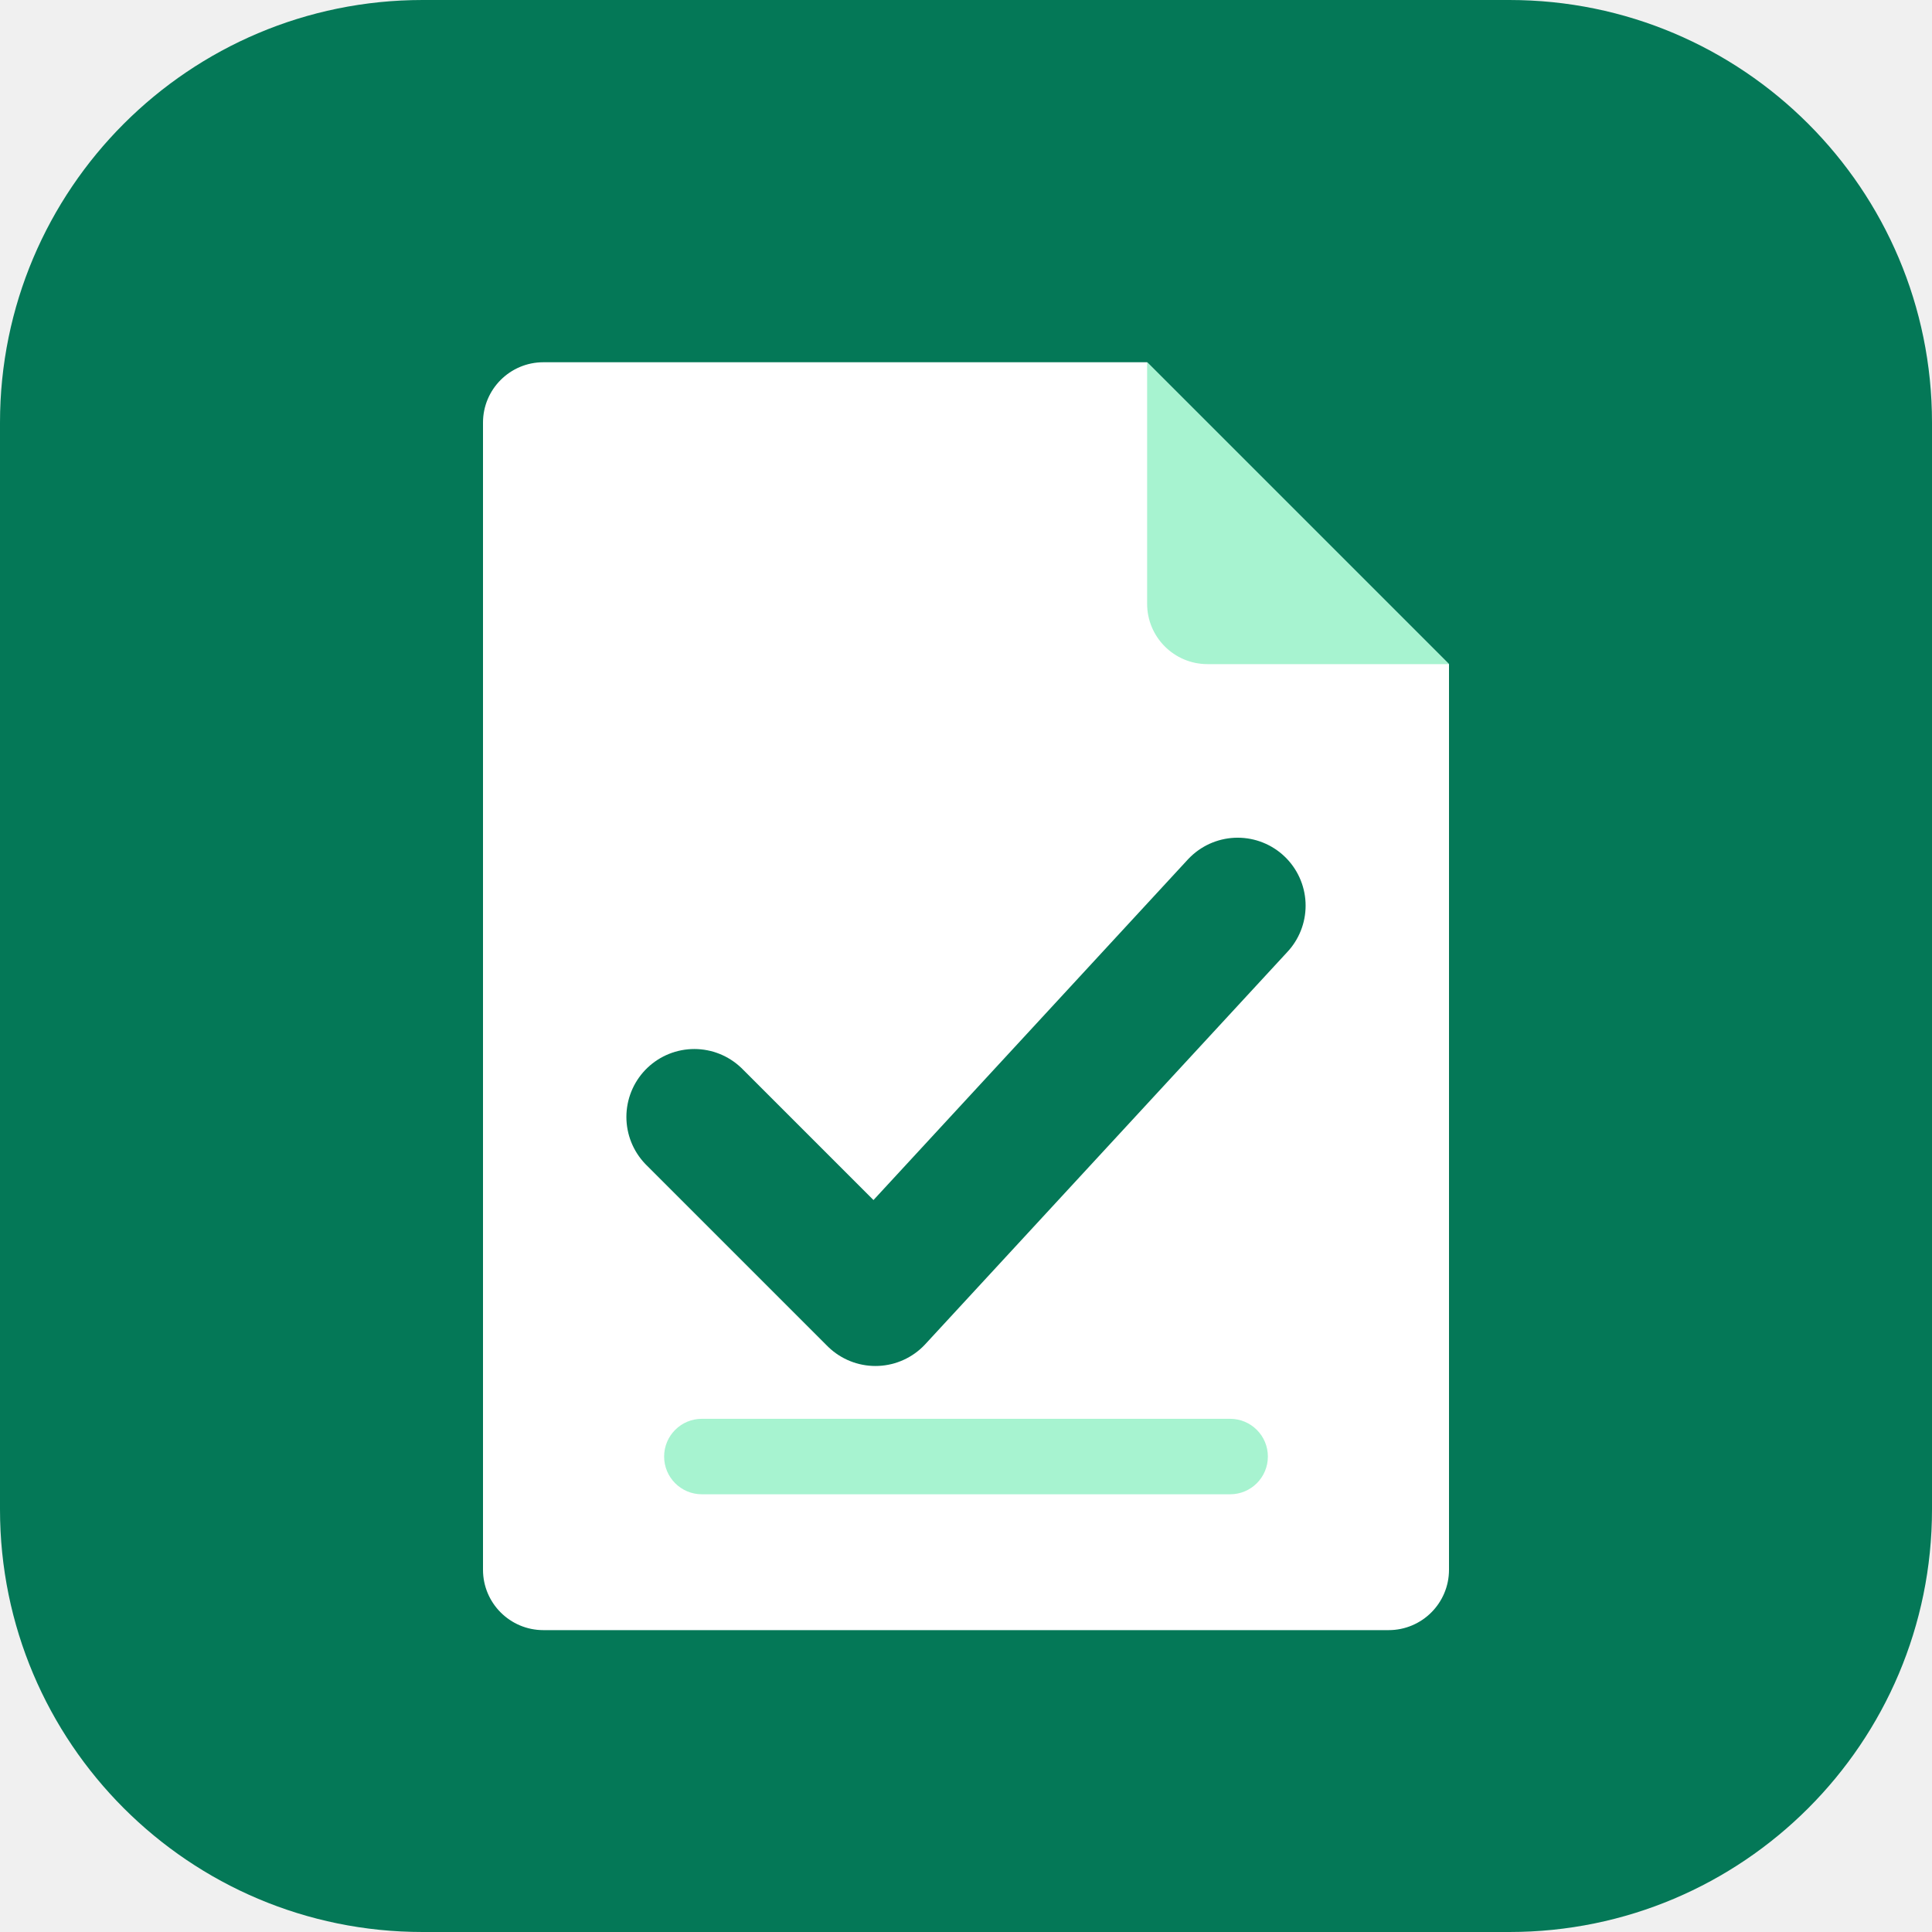
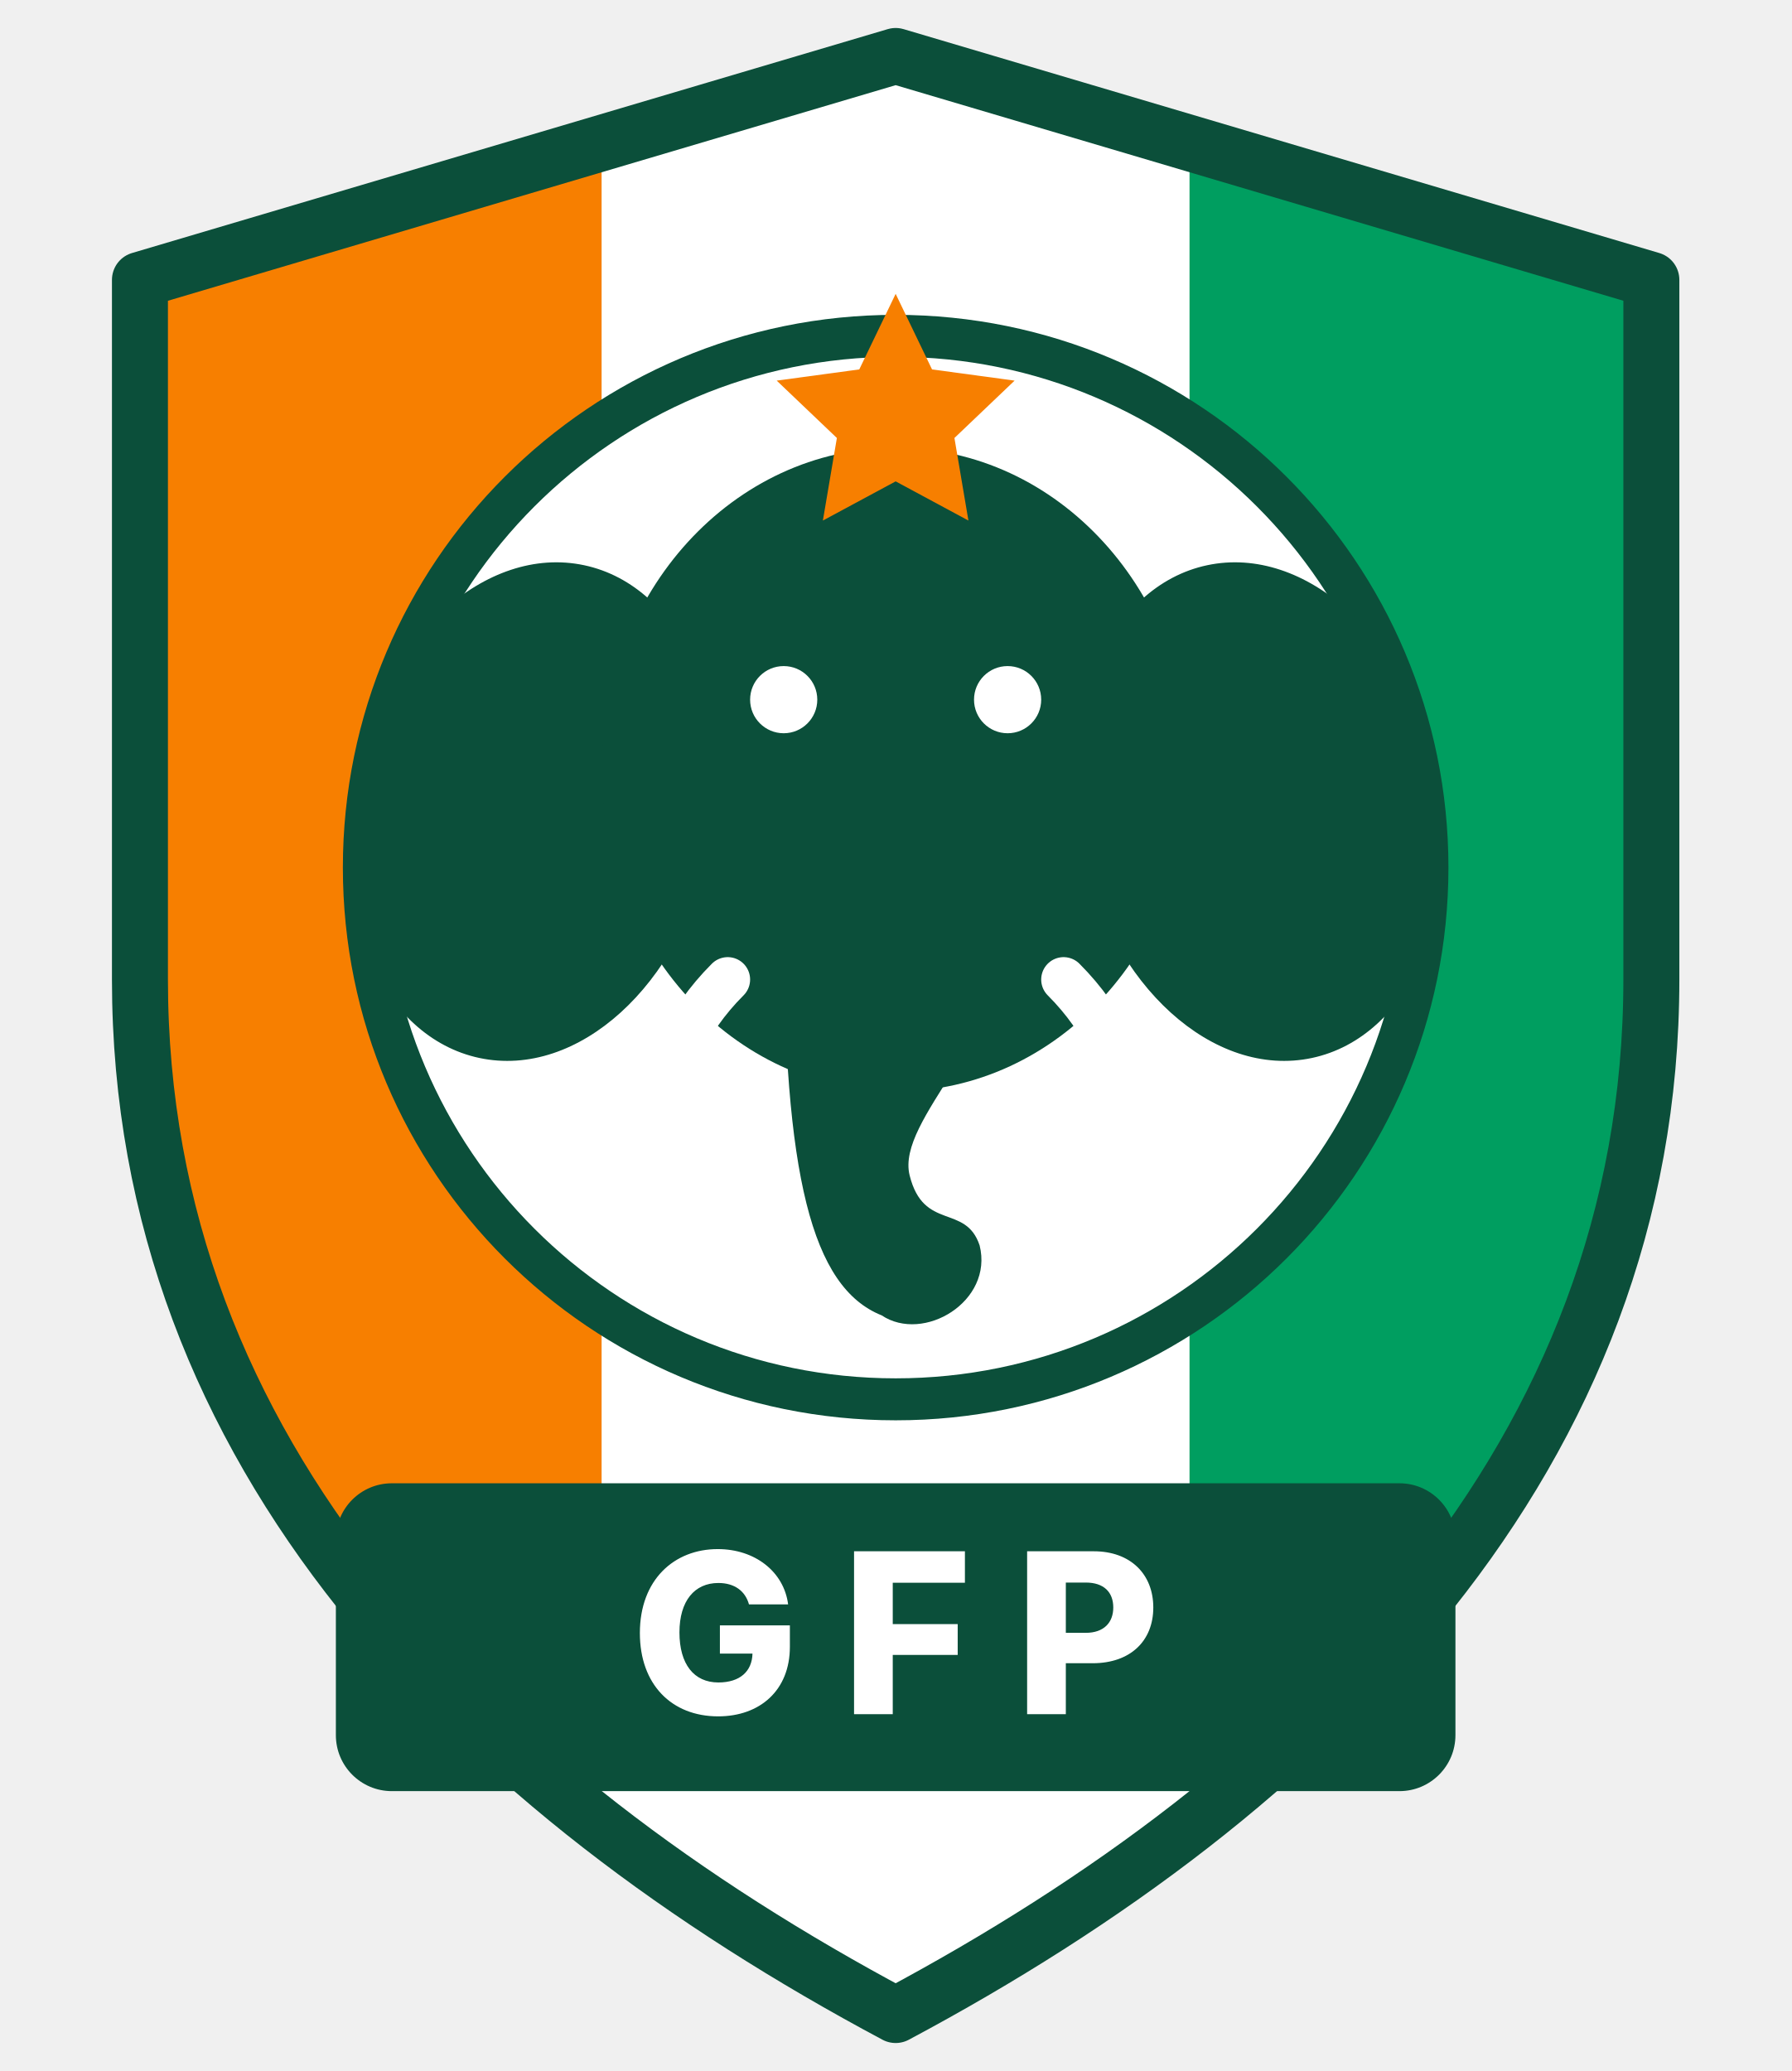
- <svg xmlns="http://www.w3.org/2000/svg" viewBox="0 0 64 64" role="img" aria-label="GFP">
-   <rect width="64" height="64" rx="14" fill="#047857" />
-   <path d="M18 12h20l10 10v30a2 2 0 0 1-2 2H18a2 2 0 0 1-2-2V14a2 2 0 0 1 2-2z" fill="#fff" />
-   <path d="M38 12v8a2 2 0 0 0 2 2h8z" fill="#a7f3d0" />
-   <path d="M23 37l6 6 12-13" fill="none" stroke="#047857" stroke-width="4.5" stroke-linecap="round" stroke-linejoin="round" />
-   <rect x="22" y="47" width="20" height="2.5" rx="1.25" fill="#a7f3d0" />
+ <svg xmlns="http://www.w3.org/2000/svg" viewBox="0 0 128 148" role="img" aria-label="GFP — Ministère de la Fonction Publique de Côte d'Ivoire">
+   <defs>
+     <clipPath id="ecu">
+       <path d="M64 4 L118 20 V70 C118 104 94 128 64 144 C34 128 10 104 10 70 V20 Z" />
+     </clipPath>
+   </defs>
+   <g clip-path="url(#ecu)">
+     <rect x="0" y="0" width="43" height="150" fill="#F77F00" />
+     <rect x="43" y="0" width="42" height="150" fill="#FFFFFF" />
+     <rect x="85" y="0" width="43" height="150" fill="#009E60" />
+   </g>
+   <path d="M64 4 L118 20 V70 C118 104 94 128 64 144 C34 128 10 104 10 70 V20 Z" fill="none" stroke="#0B4F3A" stroke-width="4" stroke-linejoin="round" />
+   <circle cx="64" cy="62" r="38" fill="#FFFFFF" stroke="#0B4F3A" stroke-width="3" />
+   <g fill="#0B4F3A">
+     <ellipse cx="38" cy="58" rx="13" ry="18" transform="rotate(12 38 58)" />
+     <ellipse cx="90" cy="58" rx="13" ry="18" transform="rotate(-12 90 58)" />
+     <ellipse cx="64" cy="55" rx="21" ry="23" />
+     <path d="M56 66 C56 84 58 92 63 94 C66 96 71 93 70 89 C69 86 66 88 65 84 C64 80 72 74 72 66 Z" />
+   </g>
+   <g fill="none" stroke="#FFFFFF" stroke-width="3.2" stroke-linecap="round">
+     <path d="M52 70 C46 76 46 84 51 88" />
+     <path d="M76 70 C82 76 82 84 77 88" />
+   </g>
+   <circle cx="56" cy="50" r="2.4" fill="#FFFFFF" />
+   <circle cx="72" cy="50" r="2.4" fill="#FFFFFF" />
+   <path d="M64 21 l2.6 5.4 5.9.8-4.3 4.1 1 5.9L64 34.4l-5.2 2.8 1-5.9-4.3-4.1 5.9-.8z" fill="#F77F00" />
+   <rect x="24" y="106" width="80" height="22" rx="4" fill="#0B4F3A" />
+   <text x="64" y="122.5" text-anchor="middle" font-family="Inter, Arial, sans-serif" font-weight="800" font-size="16" letter-spacing="3" fill="#FFFFFF">GFP</text>
</svg>
